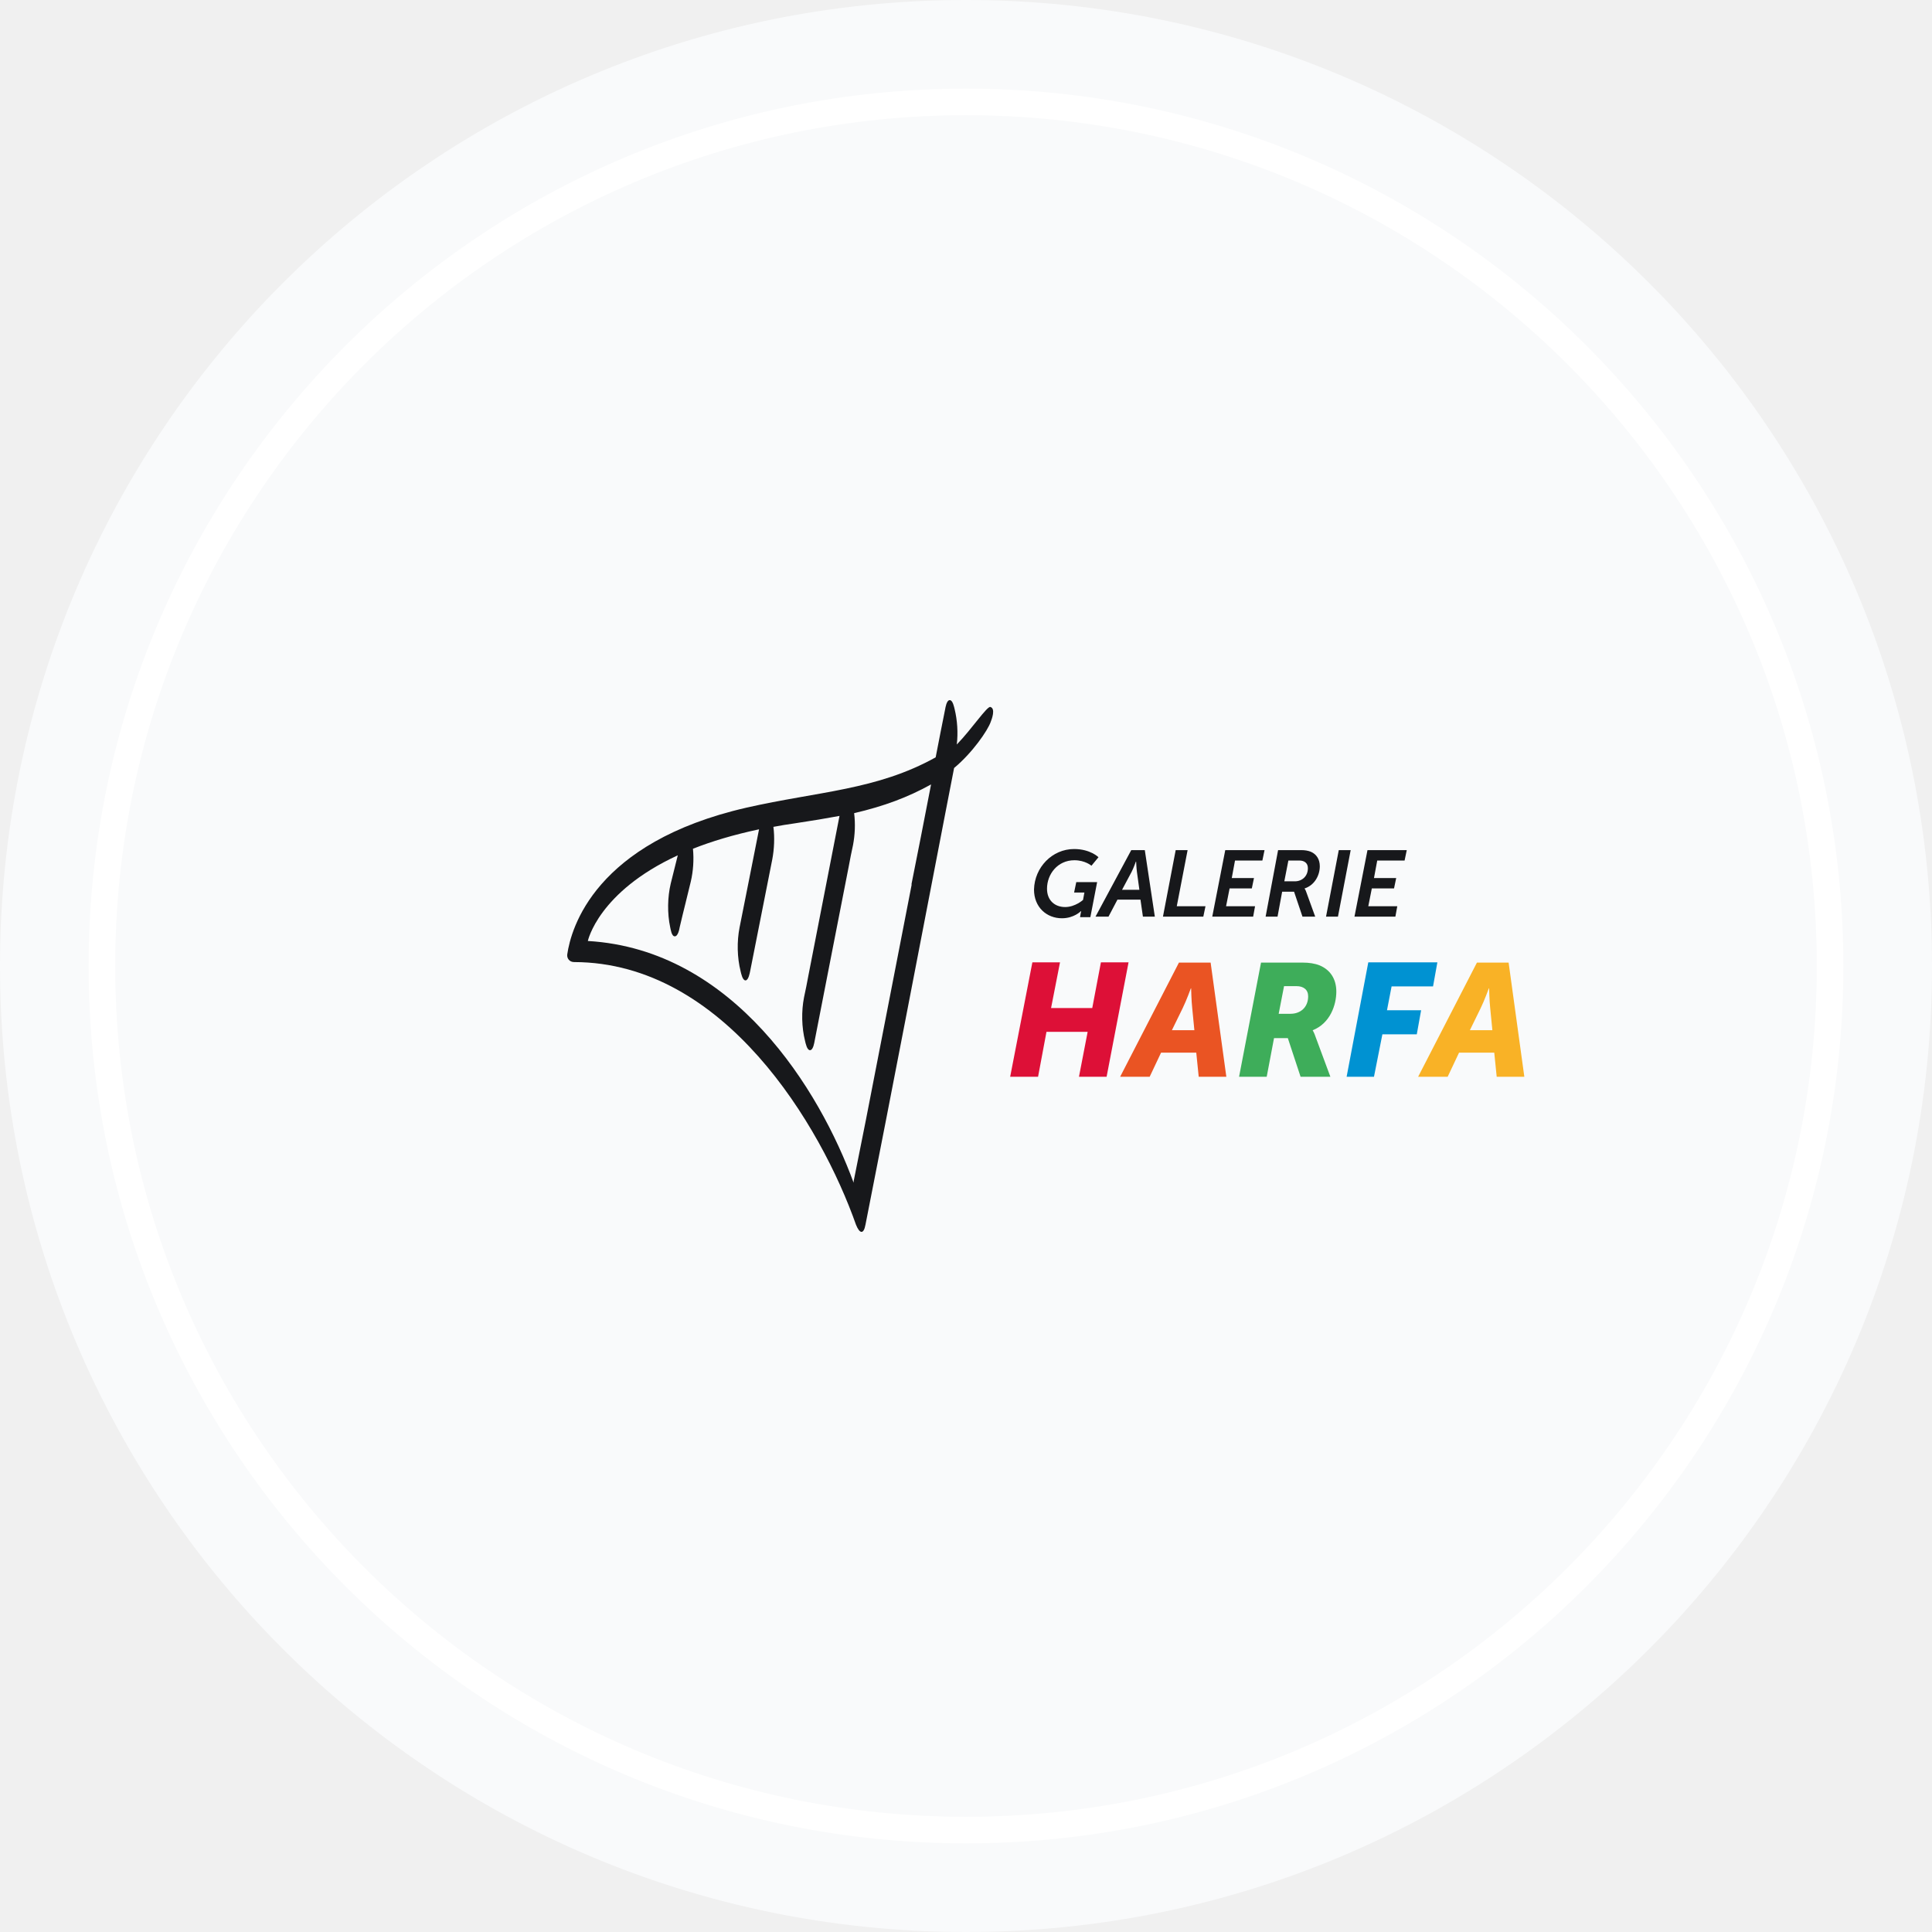
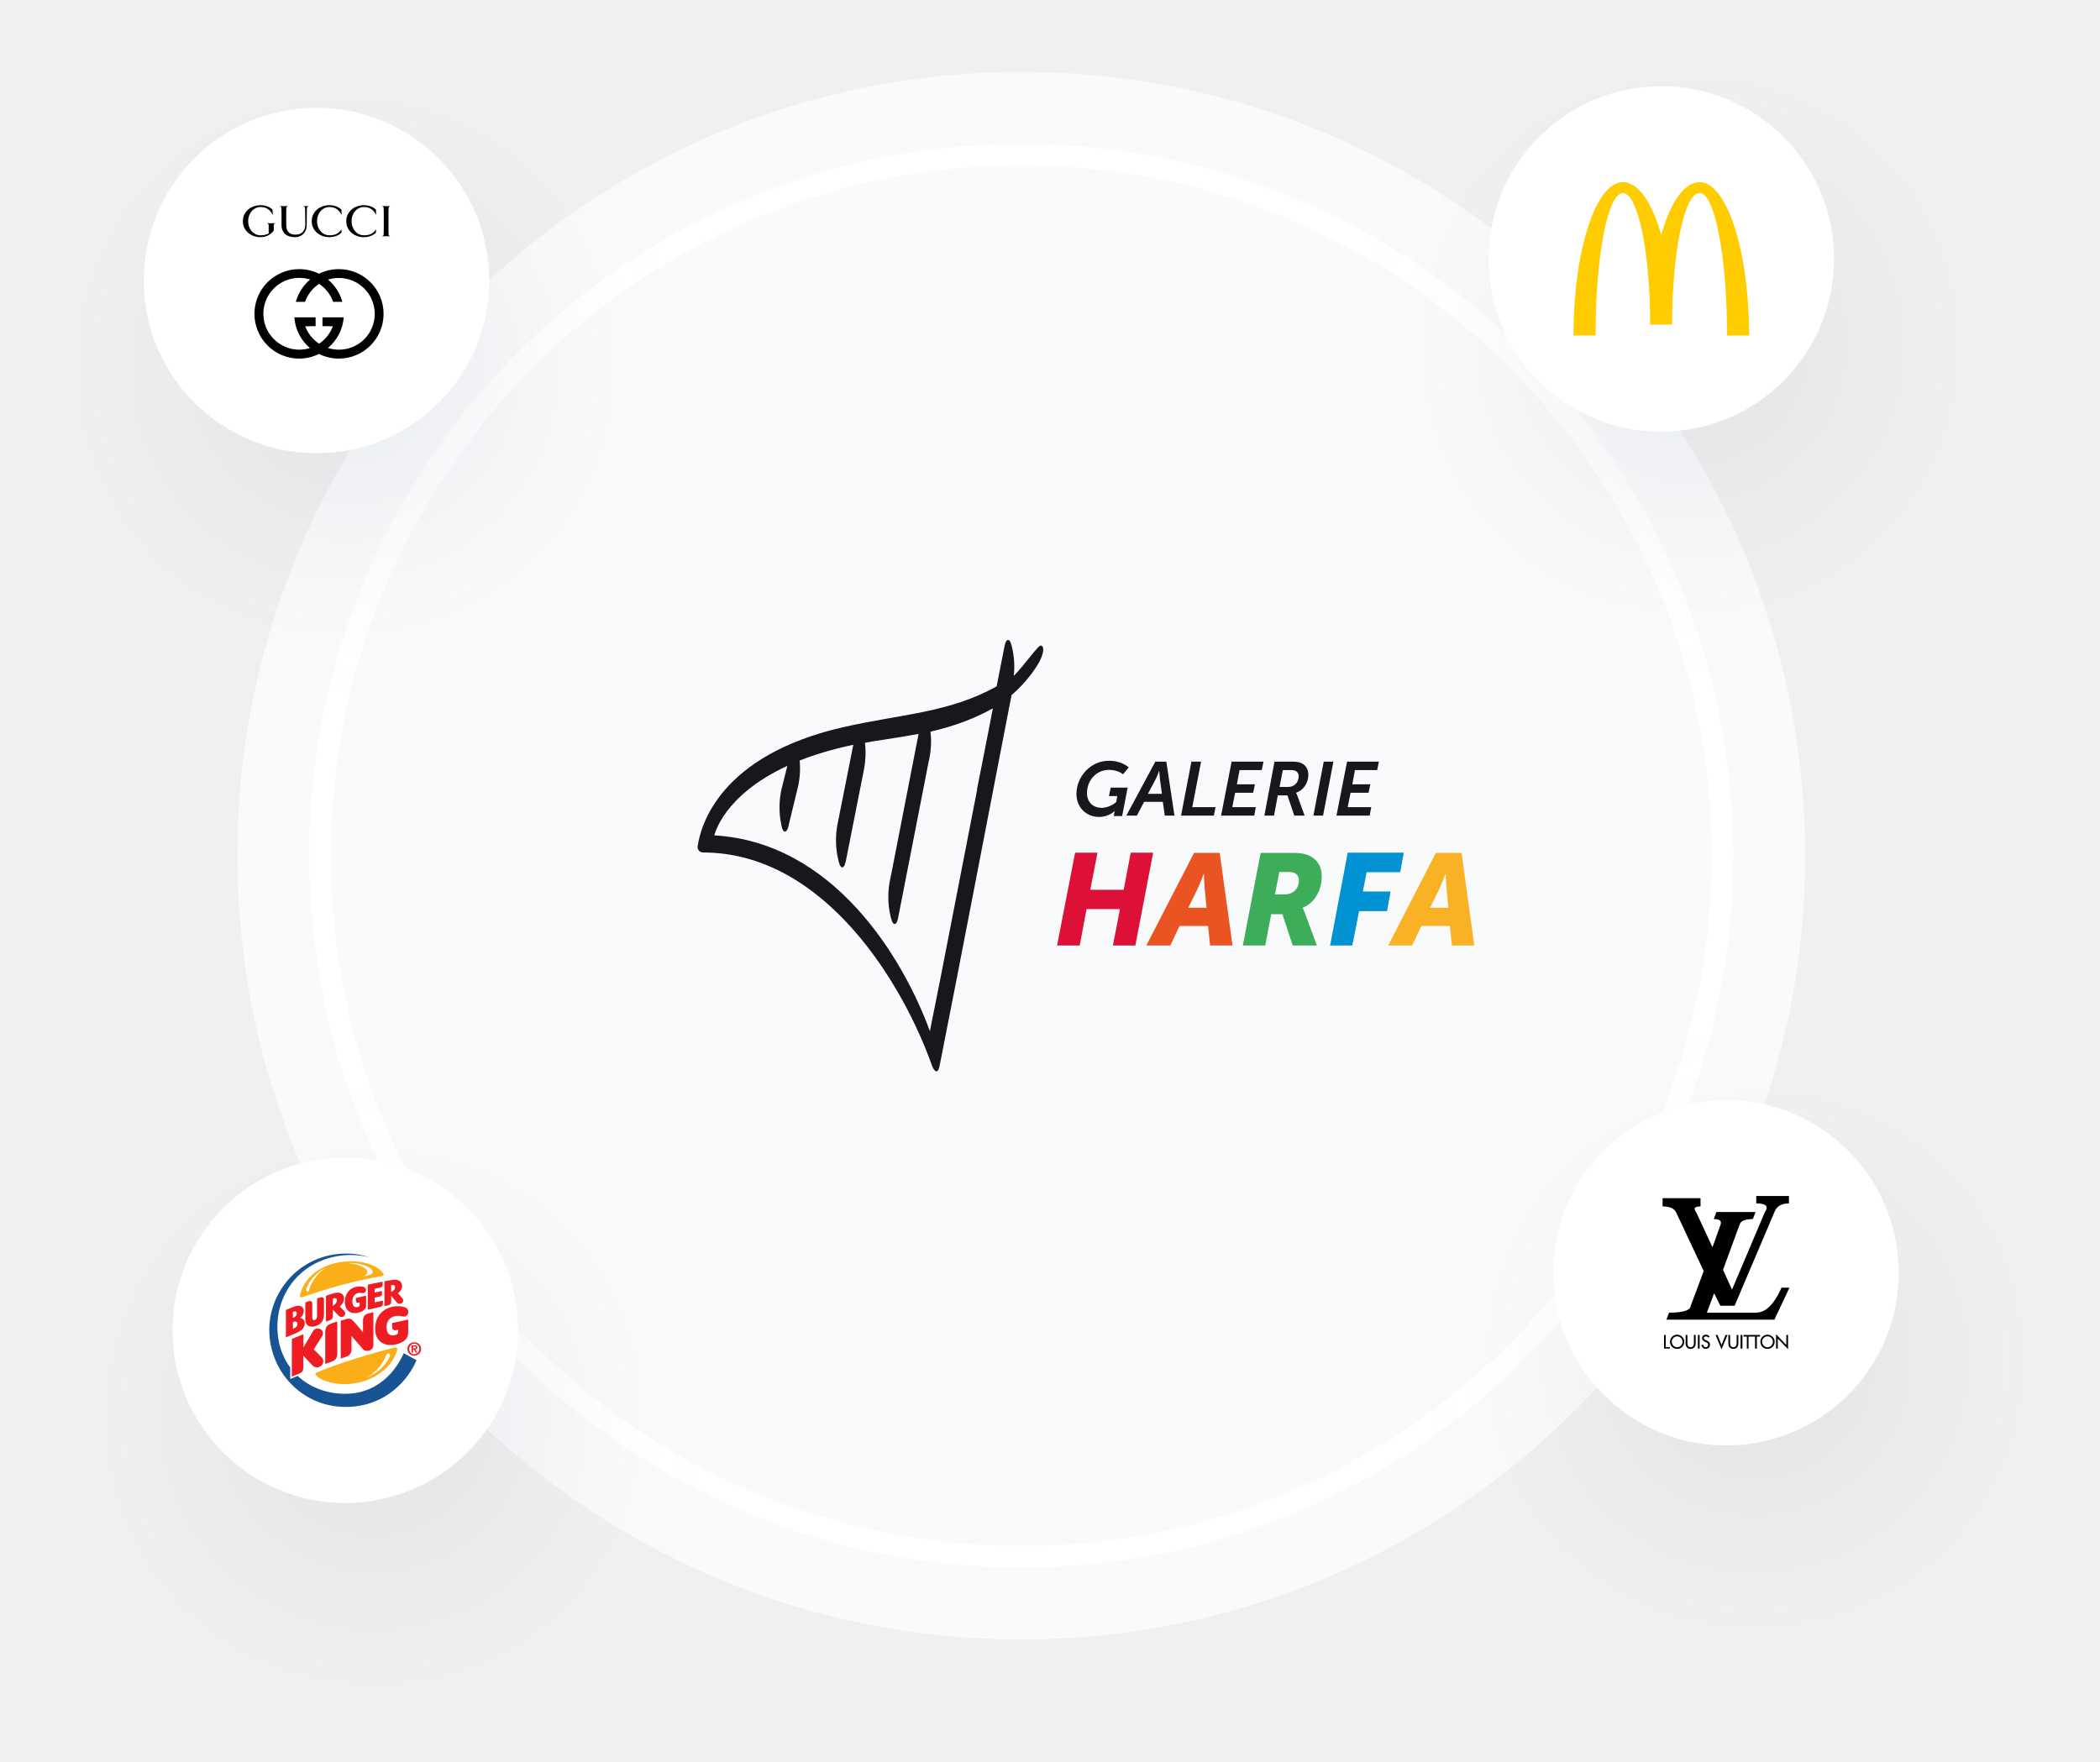
- <svg xmlns="http://www.w3.org/2000/svg" width="218" height="218" viewBox="0 0 218 218" fill="none">
-   <rect width="218" height="218" rx="109" fill="#F9FAFB" />
-   <path d="M96.377 133.016C96.347 133.139 96.316 133.294 96.316 133.448C92.496 123.009 82.806 107.135 66.33 106.178C66.33 106.178 67.492 100.649 76.478 96.511C76.234 97.499 76.02 98.364 75.684 99.692C75.317 101.236 75.286 103.058 75.623 104.633C75.684 104.881 75.775 105.653 76.142 105.653C76.509 105.653 76.662 104.819 76.692 104.633C77.181 102.533 77.457 101.545 77.946 99.476C78.221 98.302 78.312 97.005 78.19 95.77C80.299 94.936 82.745 94.195 85.648 93.577C84.915 97.252 84.181 101.02 83.448 104.664C83.142 106.239 83.173 108.031 83.57 109.606C83.631 109.853 83.784 110.625 84.12 110.625C84.456 110.625 84.609 109.76 84.64 109.606C85.465 105.467 86.321 101.113 87.146 96.943C87.36 95.801 87.421 94.504 87.269 93.299C88.063 93.145 88.858 93.021 89.714 92.898C91.579 92.62 93.229 92.342 94.727 92.064C93.626 97.685 92.251 104.788 91.212 110.1C91.059 110.903 90.906 111.737 90.723 112.54C90.417 114.115 90.448 115.906 90.845 117.481C90.906 117.728 91.059 118.5 91.395 118.5C91.762 118.5 91.884 117.636 91.915 117.481C93.046 111.644 94.635 103.583 95.766 97.777C95.919 96.974 96.072 96.141 96.255 95.338C96.469 94.195 96.53 92.959 96.377 91.755C99.801 90.952 102.43 89.964 105.058 88.512C104.294 92.465 103.5 96.542 102.827 99.877L102.888 99.723L97.692 126.437C97.264 128.537 96.836 130.761 96.377 133.016ZM111.753 79.772C111.386 79.649 109.643 82.274 107.993 83.972L107.962 84.003C108.115 82.675 108.023 81.285 107.718 80.019C107.657 79.772 107.504 79 107.168 79C106.801 79 106.679 79.865 106.648 80.019C106.312 81.687 105.945 83.54 105.578 85.455C98.915 89.161 92.373 89.284 84.212 91.137C67.125 95.059 64.435 104.726 64.007 107.691C63.946 108.154 64.282 108.556 64.771 108.556C81.736 108.587 92.648 127.024 96.591 138.204C96.989 139.192 97.447 139.347 97.661 138.173C100.718 122.7 103.683 107.197 106.679 91.693C107.015 90.025 107.32 88.327 107.657 86.659C109.735 84.93 111.447 82.428 111.783 81.471C111.905 81.162 112.364 79.957 111.753 79.772Z" fill="#17181B" />
-   <path d="M121.198 95.801C123.032 95.801 123.949 96.727 123.949 96.727L123.154 97.685C123.154 97.685 122.451 97.067 121.228 97.067C119.333 97.067 118.141 98.642 118.141 100.279C118.141 101.607 119.027 102.348 120.189 102.348C121.32 102.348 122.206 101.545 122.206 101.545L122.359 100.711H121.198L121.442 99.538H123.796L123.032 103.491H121.87L121.931 103.12C121.962 102.966 121.992 102.811 121.992 102.811H121.962C121.962 102.811 121.198 103.614 119.822 103.614C118.11 103.614 116.674 102.379 116.674 100.372C116.735 97.87 118.722 95.801 121.198 95.801ZM125.08 103.429L126.088 101.514H128.687L128.962 103.429H130.307L129.176 95.924H127.647L123.613 103.429H125.08ZM126.608 100.402L127.678 98.395C127.892 97.993 128.167 97.221 128.167 97.221H128.198C128.198 97.221 128.228 97.963 128.289 98.395L128.564 100.402H126.608ZM131.224 103.429H135.778L136.023 102.255H132.783L134.005 95.924H132.66L131.224 103.429ZM136.787 103.429H141.402L141.616 102.255H138.346L138.743 100.248H141.25L141.494 99.075H138.988L139.354 97.098H142.442L142.686 95.924H138.254L136.787 103.429ZM142.808 103.429H144.153L144.673 100.619H146.018L146.966 103.429H148.402L147.394 100.65C147.302 100.372 147.21 100.279 147.21 100.279V100.248C148.341 99.877 148.922 98.766 148.922 97.746C148.922 96.974 148.555 96.388 147.913 96.11C147.607 95.986 147.241 95.924 146.843 95.924H144.215L142.808 103.429ZM144.918 99.445L145.376 97.098H146.599C147.21 97.098 147.577 97.407 147.577 97.963C147.577 98.889 146.904 99.445 146.11 99.445H144.918ZM149.625 103.429H150.97L152.406 95.924H151.062L149.625 103.429ZM152.834 103.429H157.45L157.664 102.255H154.393L154.791 100.248H157.297L157.542 99.075H155.035L155.402 97.098H158.489L158.734 95.924H154.302L152.834 103.429Z" fill="#17181B" />
-   <path d="M113.984 121.496H117.132L118.08 116.431H122.726L121.748 121.496H124.866L127.342 108.586H124.224L123.246 113.744H118.599L119.608 108.586H116.49L113.984 121.496Z" fill="#DD1037" />
-   <path d="M126.394 121.496H129.726L131.01 118.778H134.983L135.258 121.496H138.376L136.603 108.617H133.027L126.394 121.496ZM132.232 116.245L133.455 113.744C133.852 112.941 134.372 111.52 134.372 111.52H134.403C134.403 111.52 134.433 112.941 134.525 113.744L134.769 116.245H132.232Z" fill="#EA5423" />
-   <path d="M139.813 121.496H142.931L143.756 117.141H145.315L146.752 121.496H150.114L148.463 117.048C148.28 116.493 148.127 116.276 148.127 116.276V116.245C150.083 115.473 150.786 113.404 150.786 111.891C150.786 110.439 150.083 109.42 148.891 108.926C148.341 108.71 147.699 108.617 147.027 108.617H142.289L139.813 121.496ZM144.276 114.423L144.887 111.273H146.293C147.088 111.273 147.608 111.675 147.608 112.416C147.608 113.682 146.721 114.392 145.621 114.392H144.276V114.423Z" fill="#3EAD5A" />
-   <path d="M151.948 121.496H155.035L155.983 116.709H159.865L160.354 113.991H156.503L157.022 111.304H161.699L162.188 108.586H154.394L151.948 121.496Z" fill="#0092D2" />
-   <path d="M160.018 121.496H163.35L164.634 118.778H168.607L168.882 121.496H172L170.227 108.617H166.651L160.018 121.496ZM165.856 116.245L167.079 113.744C167.476 112.941 167.996 111.52 167.996 111.52H168.027C168.027 111.52 168.057 112.941 168.149 113.744L168.393 116.245H165.856Z" fill="#F9B226" />
-   <rect x="11.5" y="11.5" width="195" height="195" rx="97.5" stroke="white" stroke-width="3" />
+ <svg xmlns="http://www.w3.org/2000/svg" width="292" height="245" viewBox="0 0 292 245" fill="none">
+   <rect x="33" y="10" width="218" height="218" rx="109" fill="#F9FAFB" />
+   <path d="M129.377 143.016C129.347 143.139 129.316 143.294 129.316 143.448C125.495 133.009 115.806 117.135 99.33 116.178C99.33 116.178 100.492 110.649 109.478 106.511C109.234 107.499 109.02 108.364 108.684 109.692C108.317 111.236 108.286 113.058 108.623 114.633C108.684 114.881 108.775 115.653 109.142 115.653C109.509 115.653 109.662 114.819 109.692 114.633C110.181 112.533 110.457 111.545 110.946 109.476C111.221 108.302 111.312 107.005 111.19 105.77C113.299 104.936 115.745 104.195 118.649 103.577C117.915 107.252 117.181 111.02 116.448 114.664C116.142 116.239 116.173 118.031 116.57 119.606C116.631 119.853 116.784 120.625 117.12 120.625C117.456 120.625 117.609 119.76 117.64 119.606C118.465 115.467 119.321 111.113 120.146 106.943C120.36 105.801 120.421 104.504 120.269 103.299C121.063 103.145 121.858 103.021 122.714 102.898C124.578 102.62 126.229 102.342 127.727 102.064C126.626 107.685 125.251 114.788 124.212 120.1C124.059 120.903 123.906 121.737 123.723 122.54C123.417 124.115 123.448 125.906 123.845 127.481C123.906 127.728 124.059 128.5 124.395 128.5C124.762 128.5 124.884 127.636 124.915 127.481C126.046 121.644 127.635 113.583 128.766 107.777C128.919 106.974 129.072 106.14 129.255 105.337C129.469 104.195 129.53 102.959 129.377 101.755C132.801 100.952 135.43 99.964 138.058 98.512C137.294 102.465 136.5 106.542 135.827 109.877L135.888 109.723L130.692 136.437C130.264 138.537 129.836 140.761 129.377 143.016ZM144.753 89.772C144.386 89.649 142.643 92.274 140.993 93.972L140.962 94.003C141.115 92.675 141.023 91.285 140.718 90.019C140.657 89.772 140.504 89 140.168 89C139.801 89 139.679 89.865 139.648 90.019C139.312 91.687 138.945 93.54 138.578 95.455C131.915 99.161 125.373 99.284 117.212 101.137C100.125 105.06 97.435 114.726 97.007 117.691C96.946 118.154 97.282 118.556 97.771 118.556C114.736 118.587 125.648 137.024 129.591 148.204C129.989 149.192 130.447 149.347 130.661 148.173C133.718 132.7 136.683 117.197 139.679 101.693C140.015 100.025 140.32 98.327 140.657 96.659C142.735 94.93 144.447 92.428 144.783 91.471C144.905 91.162 145.364 89.957 144.753 89.772Z" fill="#17181B" />
+   <path d="M154.198 105.801C156.032 105.801 156.949 106.727 156.949 106.727L156.154 107.685C156.154 107.685 155.451 107.067 154.228 107.067C152.333 107.067 151.141 108.642 151.141 110.279C151.141 111.607 152.027 112.348 153.189 112.348C154.32 112.348 155.206 111.545 155.206 111.545L155.359 110.711H154.198L154.442 109.538H156.796L156.032 113.491H154.87L154.931 113.12C154.962 112.966 154.992 112.811 154.992 112.811H154.962C154.962 112.811 154.198 113.614 152.822 113.614C151.11 113.614 149.674 112.379 149.674 110.372C149.735 107.87 151.722 105.801 154.198 105.801ZM158.08 113.429L159.088 111.514H161.687L161.962 113.429H163.307L162.176 105.924H160.647L156.613 113.429H158.08ZM159.608 110.402L160.678 108.395C160.892 107.994 161.167 107.221 161.167 107.221H161.198C161.198 107.221 161.228 107.963 161.289 108.395L161.564 110.402H159.608ZM164.224 113.429H168.778L169.023 112.255H165.783L167.005 105.924H165.66L164.224 113.429ZM169.787 113.429H174.402L174.616 112.255H171.346L171.743 110.248H174.25L174.494 109.074H171.988L172.354 107.098H175.442L175.686 105.924H171.254L169.787 113.429ZM175.808 113.429H177.153L177.673 110.619H179.018L179.966 113.429H181.402L180.394 110.65C180.302 110.372 180.21 110.279 180.21 110.279V110.248C181.341 109.877 181.922 108.766 181.922 107.746C181.922 106.974 181.555 106.388 180.913 106.11C180.607 105.986 180.241 105.924 179.843 105.924H177.215L175.808 113.429ZM177.918 109.445L178.376 107.098H179.599C180.21 107.098 180.577 107.407 180.577 107.963C180.577 108.889 179.904 109.445 179.11 109.445H177.918ZM182.625 113.429H183.97L185.406 105.924H184.062L182.625 113.429ZM185.834 113.429H190.45L190.664 112.255H187.393L187.791 110.248H190.297L190.542 109.074H188.035L188.402 107.098H191.489L191.734 105.924H187.302L185.834 113.429Z" fill="#17181B" />
+   <path d="M146.984 131.496H150.132L151.08 126.431H155.726L154.748 131.496H157.866L160.342 118.586H157.224L156.246 123.744H151.599L152.608 118.586H149.49L146.984 131.496Z" fill="#DD1037" />
+   <path d="M159.394 131.496H162.726L164.01 128.778H167.983L168.258 131.496H171.376L169.603 118.617H166.027L159.394 131.496ZM165.232 126.245L166.455 123.744C166.852 122.941 167.372 121.52 167.372 121.52H167.403C167.403 121.52 167.433 122.941 167.525 123.744L167.769 126.245H165.232Z" fill="#EA5423" />
+   <path d="M172.813 131.496H175.931L176.756 127.141H178.315L179.752 131.496H183.114L181.463 127.048C181.28 126.493 181.127 126.276 181.127 126.276V126.245C183.083 125.473 183.786 123.404 183.786 121.891C183.786 120.439 183.083 119.42 181.891 118.926C181.341 118.71 180.699 118.617 180.027 118.617H175.289L172.813 131.496ZM177.276 124.423L177.887 121.273H179.293C180.088 121.273 180.608 121.675 180.608 122.416C180.608 123.682 179.721 124.392 178.621 124.392H177.276V124.423Z" fill="#3EAD5A" />
+   <path d="M184.948 131.496H188.035L188.983 126.709H192.865L193.354 123.991H189.503L190.022 121.304H194.699L195.188 118.586H187.394L184.948 131.496Z" fill="#0092D2" />
+   <path d="M193.018 131.496H196.35L197.634 128.778H201.607L201.882 131.496H205L203.227 118.617H199.651L193.018 131.496ZM198.856 126.245L200.079 123.744C200.476 122.941 200.996 121.52 200.996 121.52H201.027C201.027 121.52 201.057 122.941 201.149 123.744L201.393 126.245H198.856Z" fill="#F9B226" />
+   <rect x="44.5" y="21.5" width="195" height="195" rx="97.5" stroke="white" stroke-width="3" />
+   <g filter="url(#filter0_d_377_18859)">
+     <circle cx="240" cy="177" r="24" fill="white" />
+   </g>
+   <path d="M244.206 166.333C245.721 166.333 247.235 166.333 248.749 166.334C248.75 166.675 248.747 167.016 248.751 167.357C248.366 167.374 247.973 167.417 247.618 167.578C247.259 167.739 246.958 168.033 246.803 168.397C244.962 172.725 243.122 177.054 241.282 181.383C241.251 181.454 241.225 181.527 241.188 181.596C240.529 181.588 239.871 181.595 239.212 181.593C238.921 181.015 238.635 180.435 238.342 179.859C238.006 180.759 237.668 181.658 237.332 182.558C239.505 182.559 241.678 182.558 243.85 182.559C244.248 182.564 244.657 182.547 245.03 182.392C245.648 182.143 246.14 181.663 246.541 181.143C247.025 180.512 247.392 179.802 247.719 179.08C248.085 179.077 248.452 179.082 248.819 179.081C248.123 180.566 247.425 182.05 246.723 183.532C241.717 183.532 236.711 183.532 231.705 183.532C231.827 183.213 231.943 182.893 232.073 182.578C232.081 182.545 232.122 182.553 232.146 182.55C232.771 182.546 233.4 182.521 234.014 182.391C234.333 182.316 234.663 182.217 234.909 181.989C235.039 181.865 235.079 181.684 235.122 181.517C235.713 179.935 236.305 178.353 236.897 176.771C235.647 174.106 234.392 171.444 233.141 168.78C233.04 168.547 232.907 168.316 232.698 168.164C232.265 167.84 231.703 167.799 231.181 167.778C231.181 167.396 231.181 167.015 231.181 166.633C232.939 166.632 234.696 166.632 236.454 166.632C236.454 167.014 236.455 167.396 236.454 167.778C236.225 167.793 235.982 167.789 235.774 167.902C235.671 167.951 235.611 168.073 235.637 168.184C235.67 168.367 235.814 168.497 235.887 168.661C236.629 170.26 237.371 171.859 238.116 173.457C238.489 172.414 238.862 171.371 239.236 170.329C239.291 170.184 239.311 170.016 239.248 169.871C239.199 169.756 239.087 169.684 238.977 169.636C238.763 169.548 238.527 169.549 238.3 169.533C238.416 169.21 238.533 168.888 238.653 168.568C238.681 168.55 238.719 168.564 238.751 168.559C240.535 168.56 242.318 168.559 244.102 168.56C243.979 168.884 243.856 169.207 243.734 169.532C243.305 169.551 242.862 169.562 242.459 169.73C242.274 169.807 242.1 169.926 241.991 170.096C241.915 170.222 241.868 170.362 241.817 170.498C241.072 172.53 240.32 174.56 239.583 176.595C239.991 177.518 240.417 178.432 240.833 179.351C242.345 175.781 243.856 172.211 245.369 168.642C245.472 168.427 245.638 168.231 245.651 167.984C245.663 167.791 245.52 167.624 245.354 167.545C244.996 167.38 244.593 167.372 244.206 167.358C244.206 167.016 244.206 166.675 244.206 166.333ZM246.955 185.555C247.433 186.049 247.906 186.547 248.379 187.045C248.378 186.582 248.381 186.118 248.38 185.655C248.462 185.655 248.544 185.654 248.626 185.653C248.626 186.315 248.626 186.976 248.626 187.638C248.148 187.146 247.677 186.647 247.202 186.153C247.203 186.619 247.201 187.086 247.201 187.552C247.119 187.553 247.037 187.553 246.955 187.553C246.955 186.887 246.955 186.221 246.955 185.555ZM233.062 185.623C233.588 185.542 234.144 185.954 234.191 186.49C234.235 186.797 234.116 187.117 233.891 187.328C233.522 187.689 232.858 187.683 232.5 187.308C232.306 187.121 232.196 186.85 232.207 186.58C232.213 186.11 232.601 185.69 233.062 185.623ZM233.062 185.866C232.756 185.916 232.507 186.185 232.464 186.489C232.406 186.835 232.619 187.208 232.953 187.321C233.246 187.431 233.602 187.327 233.789 187.077C234.032 186.773 233.991 186.282 233.692 186.029C233.525 185.876 233.282 185.826 233.062 185.866ZM236.859 185.725C237.129 185.523 237.569 185.607 237.724 185.912C237.659 185.949 237.594 185.986 237.529 186.022C237.413 185.84 237.128 185.795 236.971 185.95C236.904 185.999 236.912 186.088 236.919 186.161C236.938 186.256 237.039 186.297 237.114 186.342C237.307 186.443 237.539 186.502 237.675 186.686C237.826 186.892 237.801 187.198 237.636 187.388C237.464 187.597 237.148 187.647 236.907 187.538C236.722 187.447 236.608 187.253 236.571 187.055C236.653 187.036 236.737 187.018 236.82 186.999C236.828 187.18 236.968 187.362 237.159 187.366C237.417 187.394 237.621 187.059 237.471 186.845C237.311 186.627 237.003 186.624 236.818 186.436C236.601 186.259 236.623 185.876 236.859 185.725ZM245.651 185.622C245.995 185.579 246.351 185.738 246.563 186.01C246.868 186.392 246.819 187.001 246.457 187.329C246.25 187.533 245.946 187.617 245.661 187.587C245.379 187.568 245.115 187.41 244.952 187.181C244.777 186.937 244.731 186.611 244.814 186.324C244.923 185.953 245.269 185.67 245.651 185.622ZM245.608 185.869C245.229 185.934 244.957 186.338 245.024 186.715C245.066 187.077 245.409 187.371 245.773 187.365C246.02 187.369 246.257 187.228 246.39 187.023C246.593 186.729 246.54 186.294 246.278 186.052C246.107 185.879 245.843 185.82 245.608 185.869ZM231.379 185.654C231.457 185.653 231.535 185.653 231.614 185.654C231.614 186.214 231.614 186.775 231.614 187.336C231.809 187.337 232.003 187.336 232.198 187.336C232.199 187.408 232.199 187.48 232.198 187.553C231.925 187.553 231.652 187.553 231.379 187.553C231.379 186.92 231.379 186.287 231.379 185.654ZM234.381 185.655C234.464 185.655 234.547 185.655 234.63 185.655C234.631 186.029 234.629 186.403 234.631 186.776C234.635 186.941 234.655 187.121 234.772 187.248C234.956 187.429 235.319 187.403 235.448 187.168C235.514 187.058 235.533 186.927 235.531 186.801C235.529 186.419 235.529 186.037 235.529 185.655C235.613 185.655 235.696 185.655 235.779 185.655C235.779 186.045 235.779 186.435 235.778 186.824C235.779 187.001 235.748 187.188 235.635 187.331C235.392 187.667 234.828 187.687 234.562 187.368C234.435 187.236 234.383 187.049 234.381 186.869C234.38 186.465 234.381 186.06 234.381 185.655ZM236.085 185.654C236.167 185.653 236.249 185.653 236.331 185.654C236.331 186.287 236.331 186.92 236.331 187.553C236.249 187.553 236.167 187.553 236.085 187.552C236.086 186.92 236.086 186.287 236.085 185.654ZM238.545 185.655C238.634 185.653 238.725 185.653 238.815 185.653C239.003 186.115 239.189 186.578 239.374 187.041C239.559 186.579 239.749 186.12 239.93 185.657C240.023 185.649 240.115 185.655 240.208 185.653C239.932 186.325 239.655 186.996 239.377 187.667C239.094 186.999 238.821 186.326 238.545 185.655ZM240.321 185.653C240.402 185.654 240.484 185.655 240.566 185.655C240.569 186.023 240.566 186.391 240.569 186.759C240.574 186.934 240.588 187.132 240.721 187.261C240.875 187.393 241.12 187.401 241.285 187.284C241.38 187.216 241.433 187.103 241.454 186.99C241.486 186.796 241.475 186.599 241.477 186.403C241.478 186.154 241.478 185.905 241.478 185.655C241.556 185.655 241.635 185.655 241.714 185.655C241.718 186.001 241.715 186.346 241.716 186.692C241.721 186.907 241.714 187.14 241.584 187.321C241.355 187.65 240.829 187.686 240.54 187.418C240.395 187.284 240.323 187.087 240.321 186.892C240.319 186.479 240.321 186.066 240.321 185.653ZM242.022 185.655C242.108 185.655 242.193 185.654 242.278 185.653C242.278 186.286 242.278 186.919 242.278 187.553C242.193 187.553 242.107 187.553 242.021 187.553C242.02 186.92 242.023 186.287 242.022 185.655ZM242.432 185.655C243.197 185.656 243.963 185.654 244.729 185.654C244.728 185.73 244.728 185.805 244.729 185.881C244.582 185.882 244.435 185.881 244.288 185.882C244.288 186.439 244.288 186.996 244.288 187.553C244.203 187.553 244.117 187.553 244.032 187.553C244.032 186.996 244.034 186.439 244.031 185.882C243.731 185.882 243.43 185.881 243.129 185.882C243.129 186.439 243.129 186.996 243.129 187.553C243.051 187.553 242.972 187.553 242.894 187.553C242.894 186.996 242.894 186.439 242.894 185.882C242.74 185.881 242.586 185.882 242.432 185.881C242.431 185.806 242.431 185.73 242.432 185.655Z" fill="black" />
+   <g filter="url(#filter1_d_377_18859)">
+     <circle cx="44" cy="39" r="24" fill="white" />
+   </g>
+   <path fill-rule="evenodd" clip-rule="evenodd" d="M53.336 43.649C53.336 47.083 50.55 49.87 47.115 49.87C46.125 49.87 45.193 49.642 44.351 49.221C43.521 49.631 42.577 49.87 41.599 49.87C38.164 49.87 35.378 47.083 35.378 43.649C35.378 40.214 38.164 37.428 41.599 37.428C42.588 37.428 43.521 37.655 44.351 38.065C45.181 37.655 46.125 37.428 47.115 37.428C50.55 37.428 53.336 40.214 53.336 43.649ZM52.108 43.649C52.108 40.897 49.867 38.656 47.115 38.656C46.592 38.656 46.08 38.736 45.614 38.884C46.569 39.68 47.263 40.749 47.604 41.977H46.319C45.958 40.952 45.271 40.073 44.363 39.475C43.464 40.066 42.782 40.942 42.418 41.977H41.133C41.469 40.766 42.163 39.684 43.123 38.872C42.633 38.721 42.123 38.645 41.61 38.645C38.858 38.645 36.618 40.885 36.618 43.637C36.618 46.39 38.858 48.63 41.61 48.63C42.133 48.63 42.634 48.551 43.1 48.403C41.861 47.368 41.053 45.844 40.928 44.138H43.885V45.355L42.441 45.377C42.816 46.378 43.487 47.22 44.363 47.8C45.238 47.22 45.909 46.378 46.285 45.377L44.84 45.355V44.138H47.797C47.661 45.844 46.842 47.356 45.602 48.391C46.08 48.539 46.592 48.63 47.115 48.63C49.879 48.642 52.108 46.412 52.108 43.649Z" fill="black" />
+   <path d="M52.303 29.836L52.265 29.849C52.116 29.526 51.904 29.269 51.627 29.078C51.356 28.887 51.014 28.791 50.602 28.791C50.372 28.791 50.154 28.84 49.946 28.938C49.737 29.031 49.555 29.165 49.398 29.339C49.245 29.509 49.121 29.715 49.028 29.957C48.935 30.199 48.888 30.467 48.888 30.76C48.888 31.053 48.935 31.321 49.028 31.563C49.121 31.805 49.245 32.013 49.398 32.187C49.555 32.357 49.737 32.489 49.945 32.582C50.154 32.676 50.372 32.722 50.602 32.722C51.01 32.722 51.341 32.659 51.596 32.531C51.855 32.4 52.074 32.2 52.252 31.932L52.29 31.945L52.277 32.353C52.18 32.455 52.067 32.546 51.94 32.627C51.812 32.703 51.674 32.769 51.526 32.824C51.381 32.875 51.23 32.913 51.073 32.939C50.916 32.969 50.759 32.983 50.602 32.983C50.275 32.983 49.962 32.931 49.665 32.824C49.368 32.718 49.107 32.569 48.882 32.378C48.656 32.183 48.478 31.949 48.346 31.677C48.215 31.401 48.149 31.096 48.149 30.76C48.149 30.424 48.215 30.121 48.346 29.849C48.478 29.573 48.656 29.337 48.882 29.142C49.107 28.946 49.368 28.798 49.665 28.696C49.962 28.59 50.275 28.537 50.602 28.537C50.759 28.537 50.916 28.549 51.073 28.575C51.23 28.6 51.381 28.64 51.526 28.696C51.674 28.747 51.812 28.812 51.94 28.893C52.067 28.97 52.18 29.059 52.277 29.161L52.303 29.836ZM38.263 31.053C38.216 31.074 38.172 31.102 38.129 31.136C38.087 31.17 38.066 31.217 38.066 31.276V32.06C37.861 32.353 37.6 32.58 37.282 32.742C36.963 32.903 36.611 32.984 36.224 32.984C35.897 32.984 35.585 32.931 35.287 32.824C34.99 32.718 34.729 32.569 34.504 32.378C34.279 32.183 34.1 31.949 33.968 31.678C33.837 31.401 33.771 31.096 33.771 30.76C33.771 30.424 33.837 30.121 33.969 29.849C34.1 29.573 34.279 29.337 34.504 29.142C34.729 28.946 34.99 28.798 35.287 28.696C35.585 28.59 35.897 28.537 36.224 28.537C36.381 28.537 36.538 28.549 36.695 28.575C36.853 28.6 37.003 28.64 37.148 28.696C37.296 28.747 37.434 28.812 37.562 28.893C37.689 28.97 37.802 29.059 37.9 29.161L37.925 29.836L37.887 29.849C37.738 29.526 37.526 29.269 37.25 29.078C36.978 28.887 36.636 28.791 36.224 28.791C35.995 28.791 35.776 28.84 35.568 28.938C35.36 29.031 35.177 29.165 35.02 29.339C34.867 29.509 34.744 29.715 34.65 29.957C34.557 30.199 34.51 30.467 34.51 30.76C34.51 31.049 34.555 31.314 34.644 31.556C34.737 31.799 34.861 32.007 35.013 32.181C35.171 32.351 35.353 32.484 35.561 32.582C35.77 32.676 35.99 32.722 36.224 32.722C36.666 32.722 37.044 32.638 37.358 32.468V31.276C37.358 31.217 37.335 31.17 37.288 31.136C37.246 31.102 37.203 31.074 37.161 31.053L37.166 31.021C37.188 31.025 37.226 31.029 37.281 31.034C37.337 31.038 37.394 31.042 37.453 31.047H38.001C38.052 31.043 38.101 31.038 38.148 31.034C38.194 31.03 38.23 31.026 38.256 31.021L38.263 31.053ZM42.878 28.67C42.835 28.691 42.793 28.719 42.75 28.753C42.708 28.787 42.684 28.851 42.68 28.944C42.676 29.046 42.672 29.176 42.667 29.333C42.667 29.486 42.666 29.66 42.662 29.855C42.662 30.051 42.66 30.263 42.656 30.492V31.206C42.652 31.482 42.618 31.718 42.554 31.913C42.49 32.109 42.405 32.272 42.299 32.404C42.197 32.536 42.083 32.64 41.955 32.716C41.832 32.792 41.709 32.85 41.586 32.888C41.467 32.931 41.354 32.956 41.248 32.965C41.142 32.977 41.059 32.984 40.999 32.984C40.757 32.984 40.523 32.952 40.298 32.888C40.073 32.829 39.876 32.731 39.706 32.595C39.536 32.459 39.4 32.283 39.298 32.066C39.196 31.85 39.145 31.586 39.145 31.276V29.893C39.145 29.69 39.143 29.507 39.139 29.346C39.139 29.18 39.137 29.046 39.133 28.944C39.13 28.851 39.106 28.787 39.063 28.753C39.021 28.719 38.979 28.692 38.936 28.67L38.942 28.638C38.963 28.642 38.997 28.646 39.044 28.651C39.095 28.655 39.146 28.659 39.197 28.664C39.252 28.664 39.305 28.666 39.356 28.67H39.586C39.636 28.666 39.69 28.664 39.745 28.664C39.8 28.66 39.851 28.656 39.898 28.651C39.949 28.647 39.985 28.643 40.006 28.638L40.012 28.67C39.965 28.691 39.92 28.719 39.878 28.753C39.84 28.787 39.819 28.851 39.814 28.944C39.81 29.046 39.806 29.18 39.802 29.346V31.276C39.802 31.739 39.91 32.081 40.127 32.302C40.343 32.523 40.664 32.633 41.089 32.633C41.212 32.633 41.352 32.618 41.509 32.589C41.666 32.555 41.813 32.487 41.949 32.385C42.089 32.283 42.206 32.138 42.299 31.951C42.397 31.765 42.446 31.516 42.446 31.206C42.446 30.87 42.444 30.584 42.44 30.346C42.44 30.104 42.438 29.898 42.434 29.728C42.434 29.554 42.432 29.405 42.428 29.282C42.424 29.159 42.42 29.046 42.415 28.944C42.412 28.851 42.388 28.787 42.345 28.753C42.303 28.719 42.261 28.692 42.218 28.67L42.224 28.638C42.27 28.647 42.324 28.655 42.383 28.664C42.443 28.668 42.498 28.67 42.549 28.67C42.596 28.67 42.648 28.668 42.708 28.664C42.772 28.655 42.827 28.647 42.874 28.638L42.878 28.67ZM47.501 29.836L47.463 29.849C47.314 29.526 47.102 29.269 46.826 29.078C46.554 28.887 46.212 28.791 45.8 28.791C45.571 28.791 45.352 28.84 45.144 28.938C44.935 29.031 44.753 29.165 44.596 29.339C44.443 29.509 44.319 29.715 44.226 29.957C44.133 30.199 44.086 30.467 44.086 30.76C44.086 31.053 44.133 31.321 44.226 31.563C44.319 31.805 44.443 32.013 44.596 32.187C44.753 32.357 44.935 32.489 45.144 32.582C45.352 32.676 45.571 32.722 45.8 32.722C46.208 32.722 46.539 32.659 46.794 32.531C47.053 32.4 47.272 32.2 47.45 31.932L47.488 31.945L47.476 32.353C47.378 32.455 47.265 32.546 47.138 32.627C47.011 32.703 46.873 32.769 46.724 32.824C46.579 32.875 46.429 32.913 46.272 32.939C46.114 32.969 45.957 32.983 45.8 32.983C45.473 32.983 45.16 32.931 44.863 32.824C44.566 32.718 44.305 32.569 44.08 32.378C43.855 32.183 43.676 31.949 43.544 31.677C43.413 31.401 43.347 31.096 43.347 30.76C43.347 30.424 43.413 30.121 43.544 29.849C43.676 29.573 43.855 29.337 44.08 29.142C44.305 28.946 44.566 28.798 44.863 28.696C45.161 28.59 45.473 28.537 45.8 28.537C45.957 28.537 46.114 28.549 46.271 28.575C46.429 28.6 46.579 28.64 46.724 28.696C46.872 28.747 47.01 28.812 47.138 28.893C47.265 28.97 47.378 29.059 47.476 29.161L47.501 29.836ZM54.223 32.875C54.202 32.871 54.166 32.867 54.115 32.863C54.068 32.863 54.017 32.861 53.962 32.857C53.907 32.857 53.854 32.855 53.803 32.851H53.421C53.37 32.855 53.319 32.859 53.268 32.864C53.221 32.867 53.185 32.872 53.159 32.876L53.154 32.851C53.196 32.83 53.238 32.802 53.281 32.768C53.323 32.734 53.347 32.67 53.351 32.577C53.355 32.475 53.357 32.369 53.357 32.258C53.361 32.148 53.363 32.023 53.363 31.882V29.633C53.363 29.493 53.361 29.37 53.357 29.264C53.357 29.153 53.355 29.047 53.351 28.945C53.347 28.852 53.324 28.788 53.281 28.754C53.239 28.716 53.196 28.686 53.154 28.665L53.159 28.639C53.185 28.648 53.221 28.654 53.268 28.658C53.319 28.658 53.37 28.66 53.42 28.664C53.476 28.668 53.529 28.67 53.58 28.67H53.803C53.854 28.666 53.907 28.664 53.962 28.664C54.017 28.66 54.068 28.656 54.115 28.651C54.166 28.648 54.202 28.643 54.223 28.639L54.229 28.664C54.182 28.686 54.138 28.715 54.095 28.754C54.057 28.788 54.036 28.851 54.032 28.945C54.028 29.047 54.023 29.153 54.019 29.263V32.258C54.023 32.368 54.027 32.474 54.032 32.576C54.035 32.67 54.057 32.733 54.095 32.767C54.138 32.801 54.182 32.829 54.229 32.85L54.223 32.875Z" fill="black" />
+   <g filter="url(#filter2_d_377_18859)">
+     <circle cx="231" cy="36" r="24" fill="white" />
+   </g>
+   <path d="M236.336 26.849C238.438 26.849 240.142 35.716 240.142 46.667H243.209C243.209 34.877 240.115 25.333 236.327 25.333C234.162 25.333 232.25 28.193 230.987 32.685C229.724 28.193 227.811 25.333 225.665 25.333C221.876 25.333 218.791 34.868 218.791 46.658H221.858C221.858 35.707 223.545 26.849 225.647 26.849C227.748 26.849 229.453 35.039 229.453 45.142H232.502C232.502 35.039 234.216 26.849 236.318 26.849" fill="#FFCC00" />
+   <g filter="url(#filter3_d_377_18859)">
+     <circle cx="48" cy="185" r="24" fill="white" />
+   </g>
+   <path d="M53.337 177.334C53.387 177.212 53.286 177.096 53.286 177.096C53.286 177.096 52.491 175.751 49.692 175.447C48.188 175.288 46.149 175.592 44.717 176.365C42.113 177.761 41.723 180.068 41.723 180.068C41.708 180.126 41.687 180.299 41.745 180.372C41.802 180.444 41.889 180.444 41.998 180.408C42.916 180.097 45.642 179.193 47.364 178.737C49.815 178.087 51.833 177.689 53.12 177.472C53.221 177.45 53.301 177.421 53.337 177.334Z" fill="#FAAF18" />
+   <path d="M56.136 188.196C54.668 191.494 51.855 193.786 48.159 193.837C45.476 193.873 43.104 192.955 41.39 191.349L40.356 191.79V190.185C39.228 188.666 38.57 186.736 38.57 184.552C38.57 178.947 42.858 174.536 48.846 174.536C49.822 174.536 50.705 174.688 51.37 174.84C50.343 174.514 49.324 174.333 48.188 174.333C41.766 174.333 37.442 179.54 37.442 184.913C37.442 190.764 42.034 195.667 48.058 195.667C53.814 195.667 56.917 191.61 57.915 189.165L56.136 188.196Z" fill="#185494" />
+   <path d="M54.646 187.039C55.492 186.945 56.078 186.605 56.396 186.287C56.685 185.998 56.758 185.607 56.758 185.311C56.772 184.877 56.758 183.518 56.758 183.518L54.523 184.002V184.523C54.53 184.87 54.697 185.058 55.058 184.993C55.174 184.971 55.347 184.92 55.347 184.92V185.347C55.347 185.333 55.384 185.586 54.82 185.694C54.082 185.81 53.749 185.354 53.742 184.552C53.757 183.691 54.241 183.199 54.834 183.062C55.499 182.91 55.875 183.069 56.092 183.098C56.83 183.207 57.04 182.1 56.367 181.84C55.868 181.637 55.224 181.601 54.61 181.724C53.785 181.89 52.173 182.577 52.166 184.812C52.158 186.591 53.467 187.17 54.646 187.039Z" fill="#ED1D21" />
+   <path d="M47.378 188.941C47.378 188.941 48.065 188.703 48.123 188.688C48.672 188.5 48.875 188.167 48.875 187.603C48.868 186.989 48.868 185.788 48.868 185.788L50.466 187.625C50.726 187.893 51.052 187.914 51.348 187.828C51.652 187.741 51.912 187.459 51.919 187.061V182.498C51.919 182.498 51.507 182.585 51.167 182.679C50.777 182.787 50.473 183.04 50.473 183.706V185.289C50.473 185.289 49.562 184.154 48.976 183.568C48.665 183.257 48.145 183.445 48.145 183.445L47.378 183.677V188.941Z" fill="#EE1C23" />
+   <path d="M46.894 183.792C46.894 183.792 46.416 183.93 46.026 184.074C45.52 184.255 45.223 184.552 45.223 185.318V189.693C45.223 189.693 45.664 189.541 46.084 189.382C46.669 189.158 46.894 188.854 46.894 188.24V183.792Z" fill="#ED1C23" />
+   <path d="M44.514 184.834C44.073 184.631 43.697 184.855 43.538 185.101L42.186 187.408V185.55L40.581 186.208L40.573 191.458L41.701 190.988C41.701 190.988 41.926 190.923 42.056 190.713C42.179 190.518 42.171 190.2 42.171 190.2V188.536L43.43 189.874C43.705 190.163 44.211 190.308 44.659 189.946C45.064 189.621 44.999 189.064 44.775 188.811L43.632 187.661C43.632 187.661 44.637 186.07 44.804 185.81C45.021 185.448 44.912 185.014 44.514 184.834Z" fill="#EE1D23" />
+   <path d="M43.885 191.009C43.828 191.147 43.965 191.284 43.965 191.284C44.543 192.015 47.125 192.94 49.931 192.261C54.212 191.226 55.116 188.196 55.217 187.77C55.239 187.683 55.253 187.546 55.174 187.459C55.109 187.386 55.008 187.386 54.877 187.415C51.898 188.117 46.959 189.628 44.102 190.85C43.979 190.901 43.929 190.923 43.885 191.009Z" fill="#FAAF18" />
+   <path d="M41.347 184.125C41.34 183.836 41.115 183.677 40.732 183.872V184.805C40.732 184.805 40.855 184.747 40.949 184.704C41.181 184.595 41.354 184.407 41.347 184.125ZM40.725 183.279C40.797 183.25 40.848 183.228 40.906 183.199C41.115 183.098 41.267 182.903 41.267 182.657C41.267 182.375 41.036 182.303 40.725 182.462V183.279ZM42.374 183.988C42.388 184.725 41.86 185.116 41.166 185.398L39.756 185.998V182.172C39.756 182.172 40.645 181.811 40.935 181.702C41.759 181.399 42.243 181.767 42.243 182.317C42.243 182.686 42.084 182.997 41.745 183.272C42.077 183.33 42.367 183.604 42.374 183.988Z" fill="#EE1C23" />
+   <path d="M45.049 180.762C45.049 180.437 44.825 180.357 44.558 180.43C44.341 180.495 44.087 180.589 44.087 180.589V182.968C44.087 183.207 44.051 183.503 43.755 183.575C43.531 183.633 43.422 183.481 43.422 183.243V181.297C43.422 180.972 43.198 180.878 42.931 180.965C42.627 181.066 42.453 181.138 42.453 181.138V183.496C42.446 184.284 42.996 184.682 43.82 184.436C44.55 184.219 45.042 183.807 45.049 182.758V180.762Z" fill="#ED1D1F" />
+   <path d="M52.903 181.746C53.113 181.702 53.243 181.551 53.243 181.29V180.878L52.1 181.131V180.459C52.1 180.459 52.664 180.343 52.816 180.307C53.012 180.263 53.113 180.155 53.113 179.931V179.54L52.1 179.757V179.222L52.91 179.056C53.135 179.012 53.207 178.86 53.207 178.651V178.246C52.701 178.332 51.739 178.528 51.139 178.665L51.131 182.151C51.131 182.151 52.274 181.883 52.903 181.746Z" fill="#EE1C23" />
+   <path d="M46.279 181.601C46.279 181.601 46.843 181.305 46.843 180.842C46.836 180.444 46.474 180.531 46.286 180.603L46.279 181.601ZM46.286 182.144V183.084C46.286 183.337 46.112 183.518 45.895 183.604C45.895 183.597 45.895 183.612 45.895 183.604C45.715 183.669 45.324 183.8 45.324 183.8V180.205C45.324 180.205 46.127 179.923 46.597 179.815C47.32 179.641 47.841 179.974 47.834 180.567C47.826 181.131 47.515 181.471 47.233 181.71L47.855 182.303C48.043 182.491 48.058 182.823 47.848 183.026C47.718 183.149 47.378 183.272 47.118 182.997C47.11 182.997 46.286 182.144 46.286 182.144ZM54.393 179.67C54.393 179.67 54.95 179.461 54.942 179.012C54.935 178.636 54.566 178.701 54.386 178.745L54.393 179.67ZM53.453 181.637V178.195C53.453 178.195 54.458 178.014 54.718 177.985C55.441 177.891 55.926 178.296 55.911 178.86C55.904 179.359 55.593 179.663 55.326 179.844C55.326 179.844 55.817 180.393 55.947 180.545C56.121 180.741 56.114 181.08 55.853 181.247C55.6 181.406 55.34 181.326 55.195 181.16L54.393 180.205V181.044C54.393 181.297 54.241 181.485 53.98 181.536L53.453 181.637Z" fill="#EE1D23" />
+   <path d="M50.907 180.191L49.482 180.516V180.914C49.482 181.102 49.613 181.218 49.801 181.182C49.916 181.16 50.01 181.138 50.01 181.138V181.536C50.01 181.695 49.779 181.796 49.533 181.789C49.186 181.775 48.998 181.507 48.991 181.001C48.998 180.336 49.316 179.945 49.743 179.837C49.953 179.779 50.148 179.808 50.3 179.829C50.668 179.887 50.878 179.714 50.885 179.41C50.893 179.085 50.603 178.882 49.989 178.904C48.644 178.947 47.956 179.916 47.956 181.066C47.956 182.245 48.73 182.765 49.67 182.599C50.198 182.491 50.466 182.317 50.647 182.158C50.828 181.999 50.907 181.76 50.907 181.551V180.191Z" fill="#EE1D23" />
+   <path d="M45.288 176.337C43.712 177.031 42.649 178.687 42.591 179.381C42.569 179.656 42.938 179.699 42.974 179.403C43.307 178.13 44.319 176.93 45.288 176.337ZM50.502 177.522C51.348 177.313 51.818 177.284 51.826 176.901C51.84 176.264 50.032 175.527 48.369 175.664C50.061 175.78 51.074 176.431 51.074 176.879C51.081 177.168 50.828 177.421 50.502 177.522ZM51.023 191.552C52.296 191.053 53.518 190.091 54.197 188.659C54.393 188.247 53.829 188.03 53.67 188.522C53.272 189.541 52.462 190.735 51.023 191.552Z" fill="white" />
+   <path d="M57.437 187.249H57.611C57.705 187.249 57.828 187.263 57.828 187.379C57.828 187.509 57.741 187.524 57.625 187.524H57.444L57.437 187.249ZM57.227 188.124H57.43V187.683H57.56L57.813 188.124H58.03L57.755 187.668C57.907 187.654 58.03 187.582 58.03 187.394C58.03 187.169 57.886 187.083 57.625 187.083H57.227V188.124ZM56.649 187.603C56.649 188.167 57.097 188.536 57.603 188.536C58.11 188.536 58.558 188.175 58.558 187.603C58.558 187.039 58.11 186.678 57.603 186.678C57.097 186.678 56.649 187.039 56.649 187.603ZM56.902 187.603C56.902 187.184 57.213 186.873 57.603 186.873C57.987 186.873 58.305 187.177 58.305 187.603C58.305 188.03 57.987 188.334 57.603 188.334C57.213 188.341 56.902 188.03 56.902 187.603Z" fill="#EE1D23" />
+   <defs>
+     <filter id="filter0_d_377_18859" x="196" y="141" width="96" height="96" filterUnits="userSpaceOnUse" color-interpolation-filters="sRGB">
+       <feFlood flood-opacity="0" result="BackgroundImageFix" />
+       <feColorMatrix in="SourceAlpha" type="matrix" values="0 0 0 0 0 0 0 0 0 0 0 0 0 0 0 0 0 0 127 0" result="hardAlpha" />
+       <feOffset dx="4" dy="12" />
+       <feGaussianBlur stdDeviation="12" />
+       <feComposite in2="hardAlpha" operator="out" />
+       <feColorMatrix type="matrix" values="0 0 0 0 0.443 0 0 0 0 0.502 0 0 0 0 0.588 0 0 0 0.1 0" />
+       <feBlend mode="normal" in2="BackgroundImageFix" result="effect1_dropShadow_377_18859" />
+       <feBlend mode="normal" in="SourceGraphic" in2="effect1_dropShadow_377_18859" result="shape" />
+     </filter>
+     <filter id="filter1_d_377_18859" x="0" y="3" width="96" height="96" filterUnits="userSpaceOnUse" color-interpolation-filters="sRGB">
+       <feFlood flood-opacity="0" result="BackgroundImageFix" />
+       <feColorMatrix in="SourceAlpha" type="matrix" values="0 0 0 0 0 0 0 0 0 0 0 0 0 0 0 0 0 0 127 0" result="hardAlpha" />
+       <feOffset dx="4" dy="12" />
+       <feGaussianBlur stdDeviation="12" />
+       <feComposite in2="hardAlpha" operator="out" />
+       <feColorMatrix type="matrix" values="0 0 0 0 0.443 0 0 0 0 0.502 0 0 0 0 0.588 0 0 0 0.1 0" />
+       <feBlend mode="normal" in2="BackgroundImageFix" result="effect1_dropShadow_377_18859" />
+       <feBlend mode="normal" in="SourceGraphic" in2="effect1_dropShadow_377_18859" result="shape" />
+     </filter>
+     <filter id="filter2_d_377_18859" x="187" y="0" width="96" height="96" filterUnits="userSpaceOnUse" color-interpolation-filters="sRGB">
+       <feFlood flood-opacity="0" result="BackgroundImageFix" />
+       <feColorMatrix in="SourceAlpha" type="matrix" values="0 0 0 0 0 0 0 0 0 0 0 0 0 0 0 0 0 0 127 0" result="hardAlpha" />
+       <feOffset dx="4" dy="12" />
+       <feGaussianBlur stdDeviation="12" />
+       <feComposite in2="hardAlpha" operator="out" />
+       <feColorMatrix type="matrix" values="0 0 0 0 0.443 0 0 0 0 0.502 0 0 0 0 0.588 0 0 0 0.1 0" />
+       <feBlend mode="normal" in2="BackgroundImageFix" result="effect1_dropShadow_377_18859" />
+       <feBlend mode="normal" in="SourceGraphic" in2="effect1_dropShadow_377_18859" result="shape" />
+     </filter>
+     <filter id="filter3_d_377_18859" x="4" y="149" width="96" height="96" filterUnits="userSpaceOnUse" color-interpolation-filters="sRGB">
+       <feFlood flood-opacity="0" result="BackgroundImageFix" />
+       <feColorMatrix in="SourceAlpha" type="matrix" values="0 0 0 0 0 0 0 0 0 0 0 0 0 0 0 0 0 0 127 0" result="hardAlpha" />
+       <feOffset dx="4" dy="12" />
+       <feGaussianBlur stdDeviation="12" />
+       <feComposite in2="hardAlpha" operator="out" />
+       <feColorMatrix type="matrix" values="0 0 0 0 0.443 0 0 0 0 0.502 0 0 0 0 0.588 0 0 0 0.1 0" />
+       <feBlend mode="normal" in2="BackgroundImageFix" result="effect1_dropShadow_377_18859" />
+       <feBlend mode="normal" in="SourceGraphic" in2="effect1_dropShadow_377_18859" result="shape" />
+     </filter>
+   </defs>
</svg>
